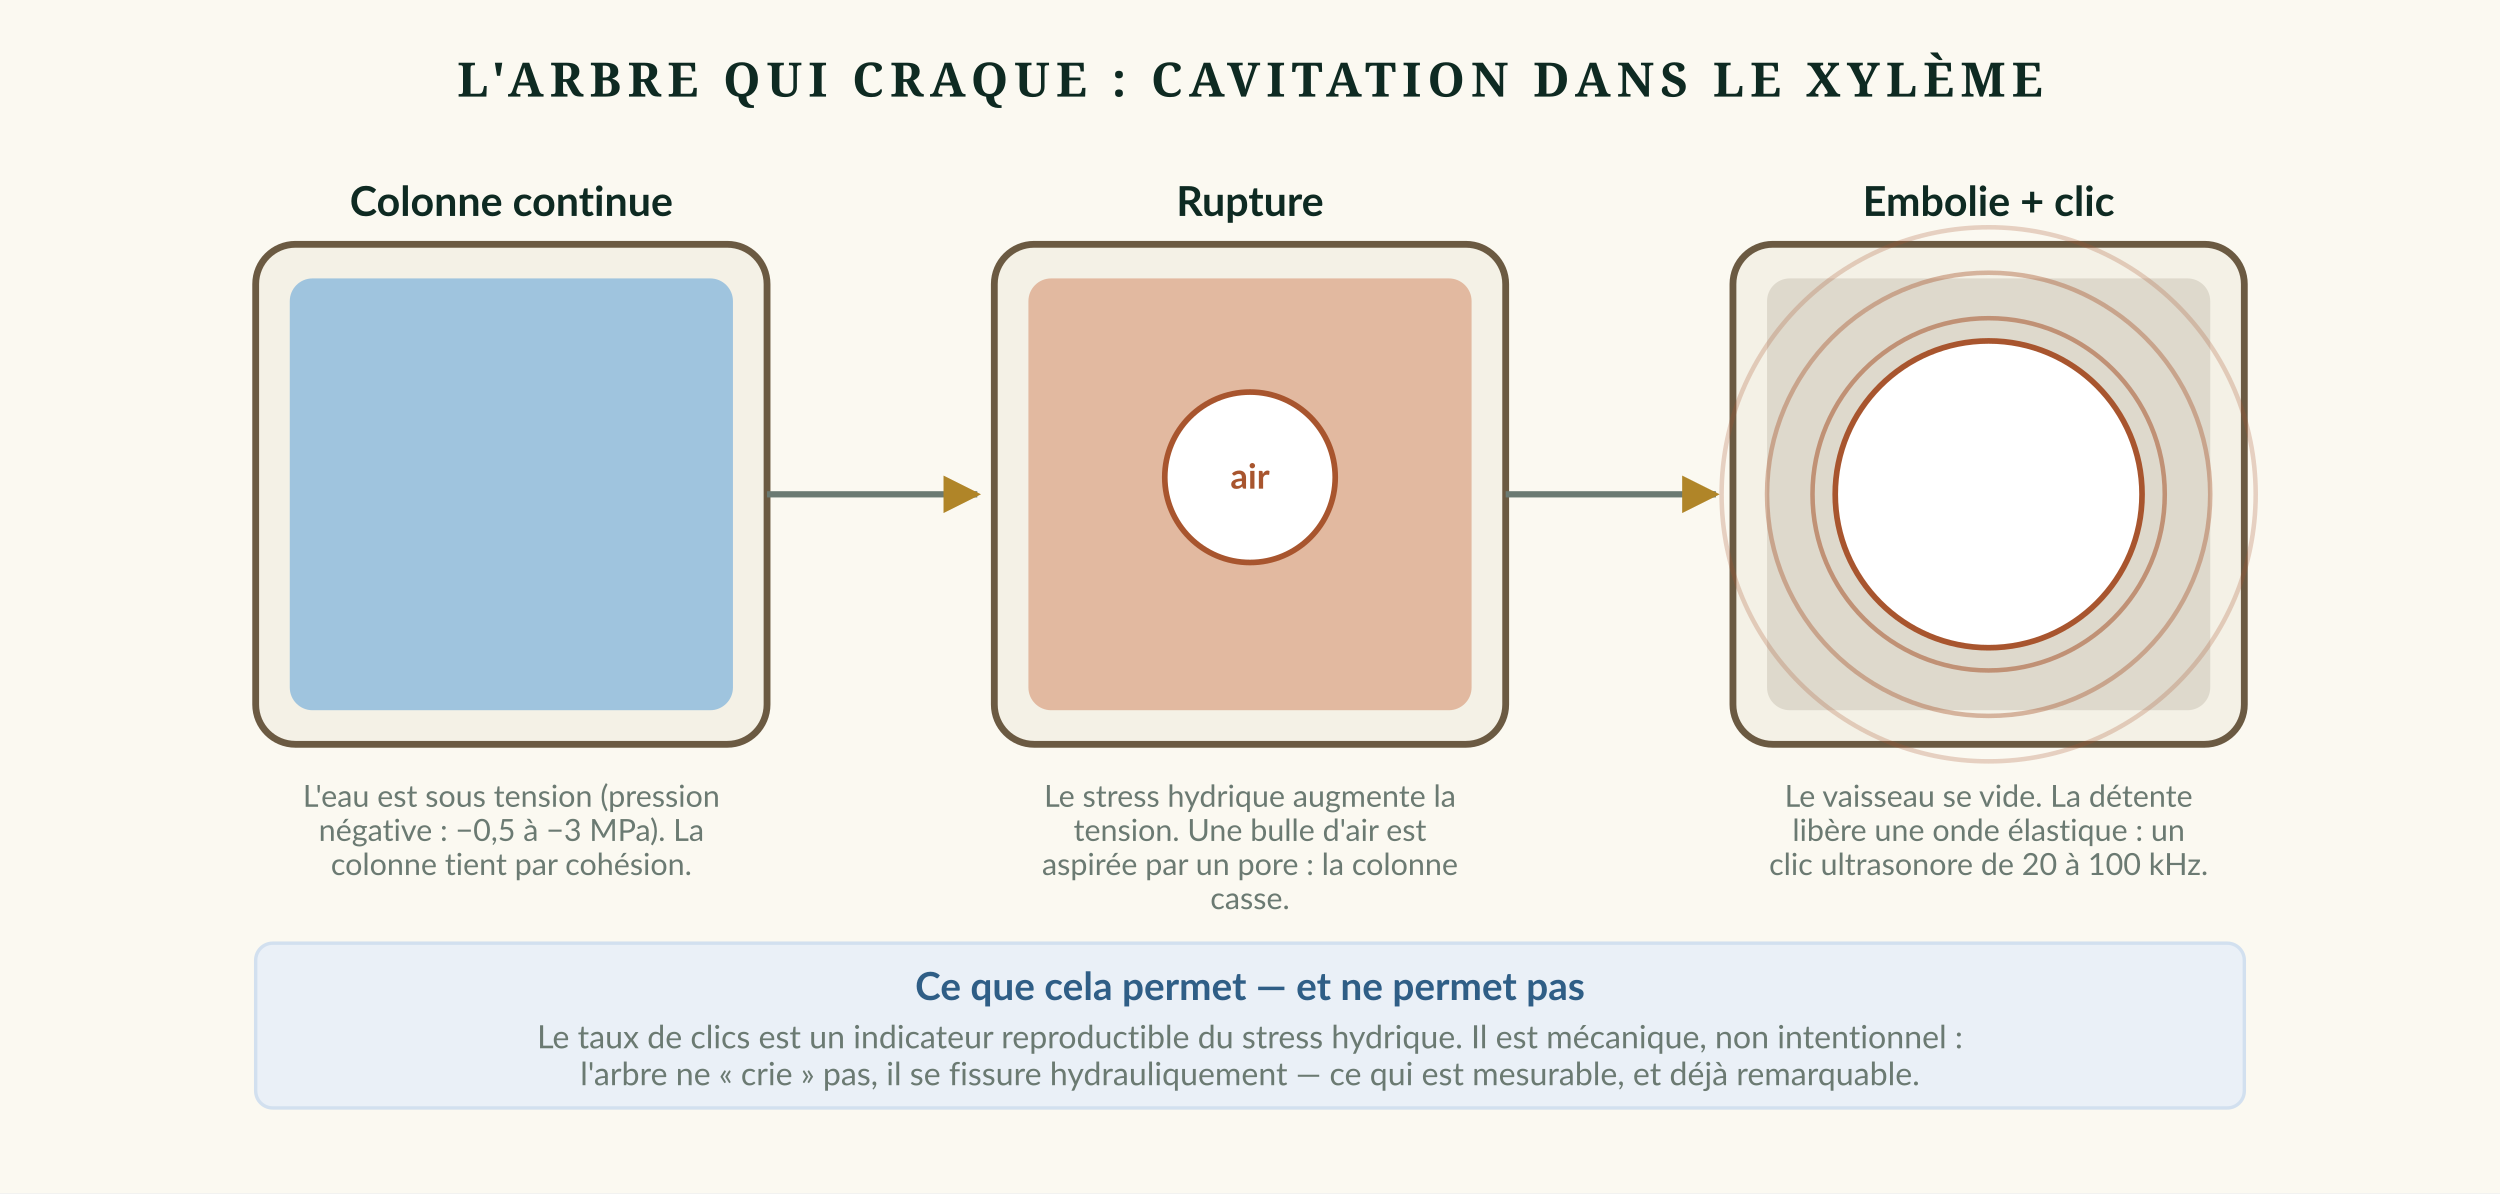
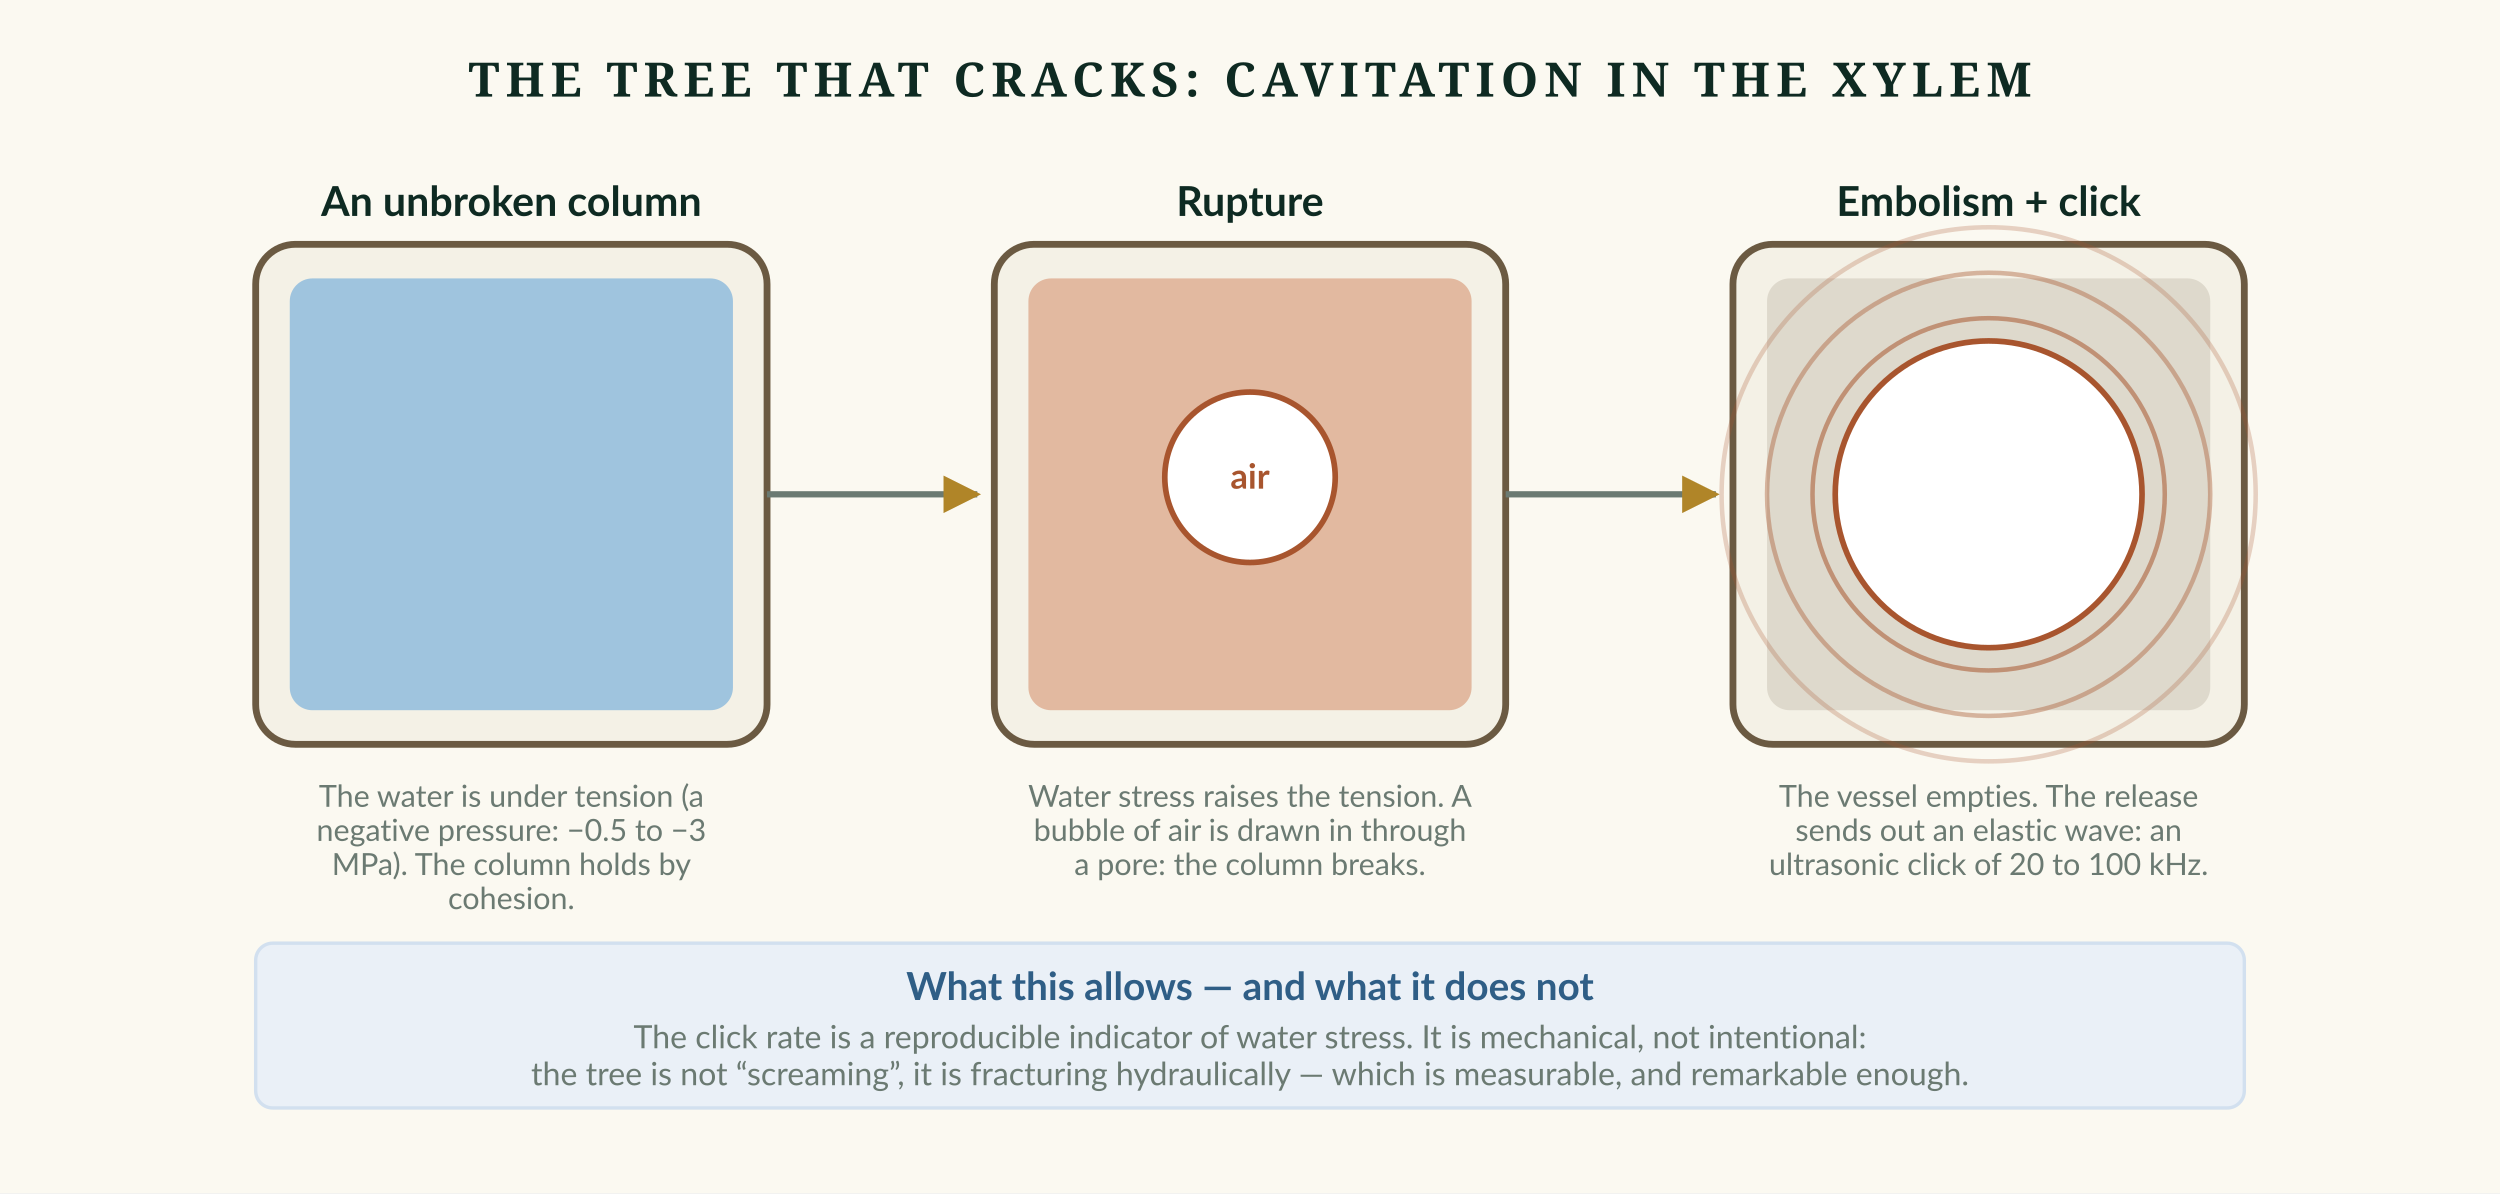
<svg xmlns="http://www.w3.org/2000/svg" viewBox="0 0 880 420" width="880" height="420">
  <defs>
    <marker id="ah" viewBox="0 0 10 10" refX="9" refY="5" markerWidth="6" markerHeight="6" orient="auto-start-reverse">
      <path d="M0,0 L10,5 L0,10 z" fill="#B08528" />
    </marker>
    <marker id="ahb" viewBox="0 0 10 10" refX="9" refY="5" markerWidth="6" markerHeight="6" orient="auto-start-reverse">
      <path d="M0,0 L10,5 L0,10 z" fill="#2F5E86" />
    </marker>
    <marker id="ahv" viewBox="0 0 10 10" refX="9" refY="5" markerWidth="6" markerHeight="6" orient="auto-start-reverse">
      <path d="M0,0 L10,5 L0,10 z" fill="#3F7D5A" />
    </marker>
  </defs>
  <rect width="880" height="420" fill="#FBF9F1" />
-   <text x="440" y="34" font-family="Cormorant Garamond, serif" font-size="16.68" fill="#0E2A22" text-anchor="middle" font-weight="700" font-style="normal" letter-spacing="2.2">L'ARBRE QUI CRAQUE : CAVITATION DANS LE XYLÈME</text>
+   <text x="440" y="34" font-family="Cormorant Garamond, serif" font-size="16.68" fill="#0E2A22" text-anchor="middle" font-weight="700" font-style="normal" letter-spacing="2.2">THE TREE THAT CRACKS: CAVITATION IN THE XYLEM</text>
  <rect x="90" y="86" width="180" height="176" rx="14" fill="#F4F1E6" stroke="#6B5A42" stroke-width="2.4" />
  <rect x="102" y="98" width="156" height="152" rx="8" fill="#9FC4DE" />
-   <text x="180" y="76" font-family="Lato, sans-serif" font-size="14.5" fill="#0E2A22" text-anchor="middle" font-weight="700" font-style="normal" letter-spacing="0">Colonne continue</text>
-   <text x="180" y="284" font-family="Lato, sans-serif" font-size="10.73" fill="#6B7A72" text-anchor="middle" font-weight="400" font-style="normal" letter-spacing="0">L'eau est sous tension (pression</text>
-   <text x="180" y="296" font-family="Lato, sans-serif" font-size="10.73" fill="#6B7A72" text-anchor="middle" font-weight="400" font-style="normal" letter-spacing="0">négative : −0,5 à −3 MPa). La</text>
-   <text x="180" y="308" font-family="Lato, sans-serif" font-size="10.73" fill="#6B7A72" text-anchor="middle" font-weight="400" font-style="normal" letter-spacing="0">colonne tient par cohésion.</text>
+   <text x="180" y="76" font-family="Lato, sans-serif" font-size="14.5" fill="#0E2A22" text-anchor="middle" font-weight="700" font-style="normal" letter-spacing="0">An unbroken column</text>
+   <text x="180" y="284" font-family="Lato, sans-serif" font-size="10.73" fill="#6B7A72" text-anchor="middle" font-weight="400" font-style="normal" letter-spacing="0">The water is under tension (a</text>
+   <text x="180" y="296" font-family="Lato, sans-serif" font-size="10.73" fill="#6B7A72" text-anchor="middle" font-weight="400" font-style="normal" letter-spacing="0">negative pressure: −0.5 to −3</text>
+   <text x="180" y="308" font-family="Lato, sans-serif" font-size="10.73" fill="#6B7A72" text-anchor="middle" font-weight="400" font-style="normal" letter-spacing="0">MPa). The column holds by</text>
+   <text x="180" y="320" font-family="Lato, sans-serif" font-size="10.73" fill="#6B7A72" text-anchor="middle" font-weight="400" font-style="normal" letter-spacing="0">cohesion.</text>
  <rect x="350" y="86" width="180" height="176" rx="14" fill="#F4F1E6" stroke="#6B5A42" stroke-width="2.4" />
  <rect x="362" y="98" width="156" height="152" rx="8" fill="#E2B9A0" />
  <text x="440" y="76" font-family="Lato, sans-serif" font-size="14.5" fill="#0E2A22" text-anchor="middle" font-weight="700" font-style="normal" letter-spacing="0">Rupture</text>
-   <text x="440" y="284" font-family="Lato, sans-serif" font-size="10.73" fill="#6B7A72" text-anchor="middle" font-weight="400" font-style="normal" letter-spacing="0">Le stress hydrique augmente la</text>
-   <text x="440" y="296" font-family="Lato, sans-serif" font-size="10.73" fill="#6B7A72" text-anchor="middle" font-weight="400" font-style="normal" letter-spacing="0">tension. Une bulle d'air est</text>
-   <text x="440" y="308" font-family="Lato, sans-serif" font-size="10.73" fill="#6B7A72" text-anchor="middle" font-weight="400" font-style="normal" letter-spacing="0">aspirée par un pore : la colonne</text>
-   <text x="440" y="320" font-family="Lato, sans-serif" font-size="10.73" fill="#6B7A72" text-anchor="middle" font-weight="400" font-style="normal" letter-spacing="0">casse.</text>
+   <text x="440" y="284" font-family="Lato, sans-serif" font-size="10.73" fill="#6B7A72" text-anchor="middle" font-weight="400" font-style="normal" letter-spacing="0">Water stress raises the tension. A</text>
+   <text x="440" y="296" font-family="Lato, sans-serif" font-size="10.73" fill="#6B7A72" text-anchor="middle" font-weight="400" font-style="normal" letter-spacing="0">bubble of air is drawn in through</text>
+   <text x="440" y="308" font-family="Lato, sans-serif" font-size="10.73" fill="#6B7A72" text-anchor="middle" font-weight="400" font-style="normal" letter-spacing="0">a pore: the column breaks.</text>
  <rect x="610" y="86" width="180" height="176" rx="14" fill="#F4F1E6" stroke="#6B5A42" stroke-width="2.4" />
  <rect x="622" y="98" width="156" height="152" rx="8" fill="#DED9CC" />
-   <text x="700" y="76" font-family="Lato, sans-serif" font-size="14.5" fill="#0E2A22" text-anchor="middle" font-weight="700" font-style="normal" letter-spacing="0">Embolie + clic</text>
-   <text x="700" y="284" font-family="Lato, sans-serif" font-size="10.73" fill="#6B7A72" text-anchor="middle" font-weight="400" font-style="normal" letter-spacing="0">Le vaisseau se vide. La détente</text>
-   <text x="700" y="296" font-family="Lato, sans-serif" font-size="10.73" fill="#6B7A72" text-anchor="middle" font-weight="400" font-style="normal" letter-spacing="0">libère une onde élastique : un</text>
-   <text x="700" y="308" font-family="Lato, sans-serif" font-size="10.73" fill="#6B7A72" text-anchor="middle" font-weight="400" font-style="normal" letter-spacing="0">clic ultrasonore de 20 à 100 kHz.</text>
+   <text x="700" y="76" font-family="Lato, sans-serif" font-size="14.5" fill="#0E2A22" text-anchor="middle" font-weight="700" font-style="normal" letter-spacing="0">Embolism + click</text>
+   <text x="700" y="284" font-family="Lato, sans-serif" font-size="10.73" fill="#6B7A72" text-anchor="middle" font-weight="400" font-style="normal" letter-spacing="0">The vessel empties. The release</text>
+   <text x="700" y="296" font-family="Lato, sans-serif" font-size="10.73" fill="#6B7A72" text-anchor="middle" font-weight="400" font-style="normal" letter-spacing="0">sends out an elastic wave: an</text>
+   <text x="700" y="308" font-family="Lato, sans-serif" font-size="10.73" fill="#6B7A72" text-anchor="middle" font-weight="400" font-style="normal" letter-spacing="0">ultrasonic click of 20 to 100 kHz.</text>
  <circle cx="440" cy="168" r="30" fill="#FFFFFF" stroke="#A8552E" stroke-width="2" />
  <text x="440" y="172" font-family="Lato, sans-serif" font-size="12.18" fill="#A8552E" text-anchor="middle" font-weight="700" font-style="normal" letter-spacing="0">air</text>
  <circle cx="700" cy="174" r="54" fill="#FFFFFF" stroke="#A8552E" stroke-width="2" />
  <circle cx="700" cy="174" r="62" fill="none" stroke="#A8552E" stroke-width="1.6" opacity="0.55" />
  <circle cx="700" cy="174" r="78" fill="none" stroke="#A8552E" stroke-width="1.6" opacity="0.40" />
  <circle cx="700" cy="174" r="94" fill="none" stroke="#A8552E" stroke-width="1.6" opacity="0.25" />
  <line x1="270" y1="174" x2="344" y2="174" stroke="#6B7A72" stroke-width="2.2" marker-end="url(#ah)" />
  <line x1="530" y1="174" x2="604" y2="174" stroke="#6B7A72" stroke-width="2.2" marker-end="url(#ah)" />
  <rect x="90" y="332" width="700" height="58" rx="6" fill="#EAF0F7" stroke="#D2E0EF" stroke-width="1.2" />
-   <text x="440" y="352" font-family="Lato, sans-serif" font-size="13.63" fill="#2F5E86" text-anchor="middle" font-weight="700" font-style="normal" letter-spacing="0">Ce que cela permet — et ne permet pas</text>
-   <text x="440" y="369" font-family="Lato, sans-serif" font-size="11.31" fill="#6B7A72" text-anchor="middle" font-weight="400" font-style="normal" letter-spacing="0">Le taux de clics est un indicateur reproductible du stress hydrique. Il est mécanique, non intentionnel :</text>
-   <text x="440" y="382" font-family="Lato, sans-serif" font-size="11.31" fill="#6B7A72" text-anchor="middle" font-weight="400" font-style="normal" letter-spacing="0">l'arbre ne « crie » pas, il se fissure hydrauliquement — ce qui est mesurable, et déjà remarquable.</text>
+   <text x="440" y="352" font-family="Lato, sans-serif" font-size="13.63" fill="#2F5E86" text-anchor="middle" font-weight="700" font-style="normal" letter-spacing="0">What this allows — and what it does not</text>
+   <text x="440" y="369" font-family="Lato, sans-serif" font-size="11.31" fill="#6B7A72" text-anchor="middle" font-weight="400" font-style="normal" letter-spacing="0">The click rate is a reproducible indicator of water stress. It is mechanical, not intentional:</text>
+   <text x="440" y="382" font-family="Lato, sans-serif" font-size="11.31" fill="#6B7A72" text-anchor="middle" font-weight="400" font-style="normal" letter-spacing="0">the tree is not “screaming”, it is fracturing hydraulically — which is measurable, and remarkable enough.</text>
</svg>
